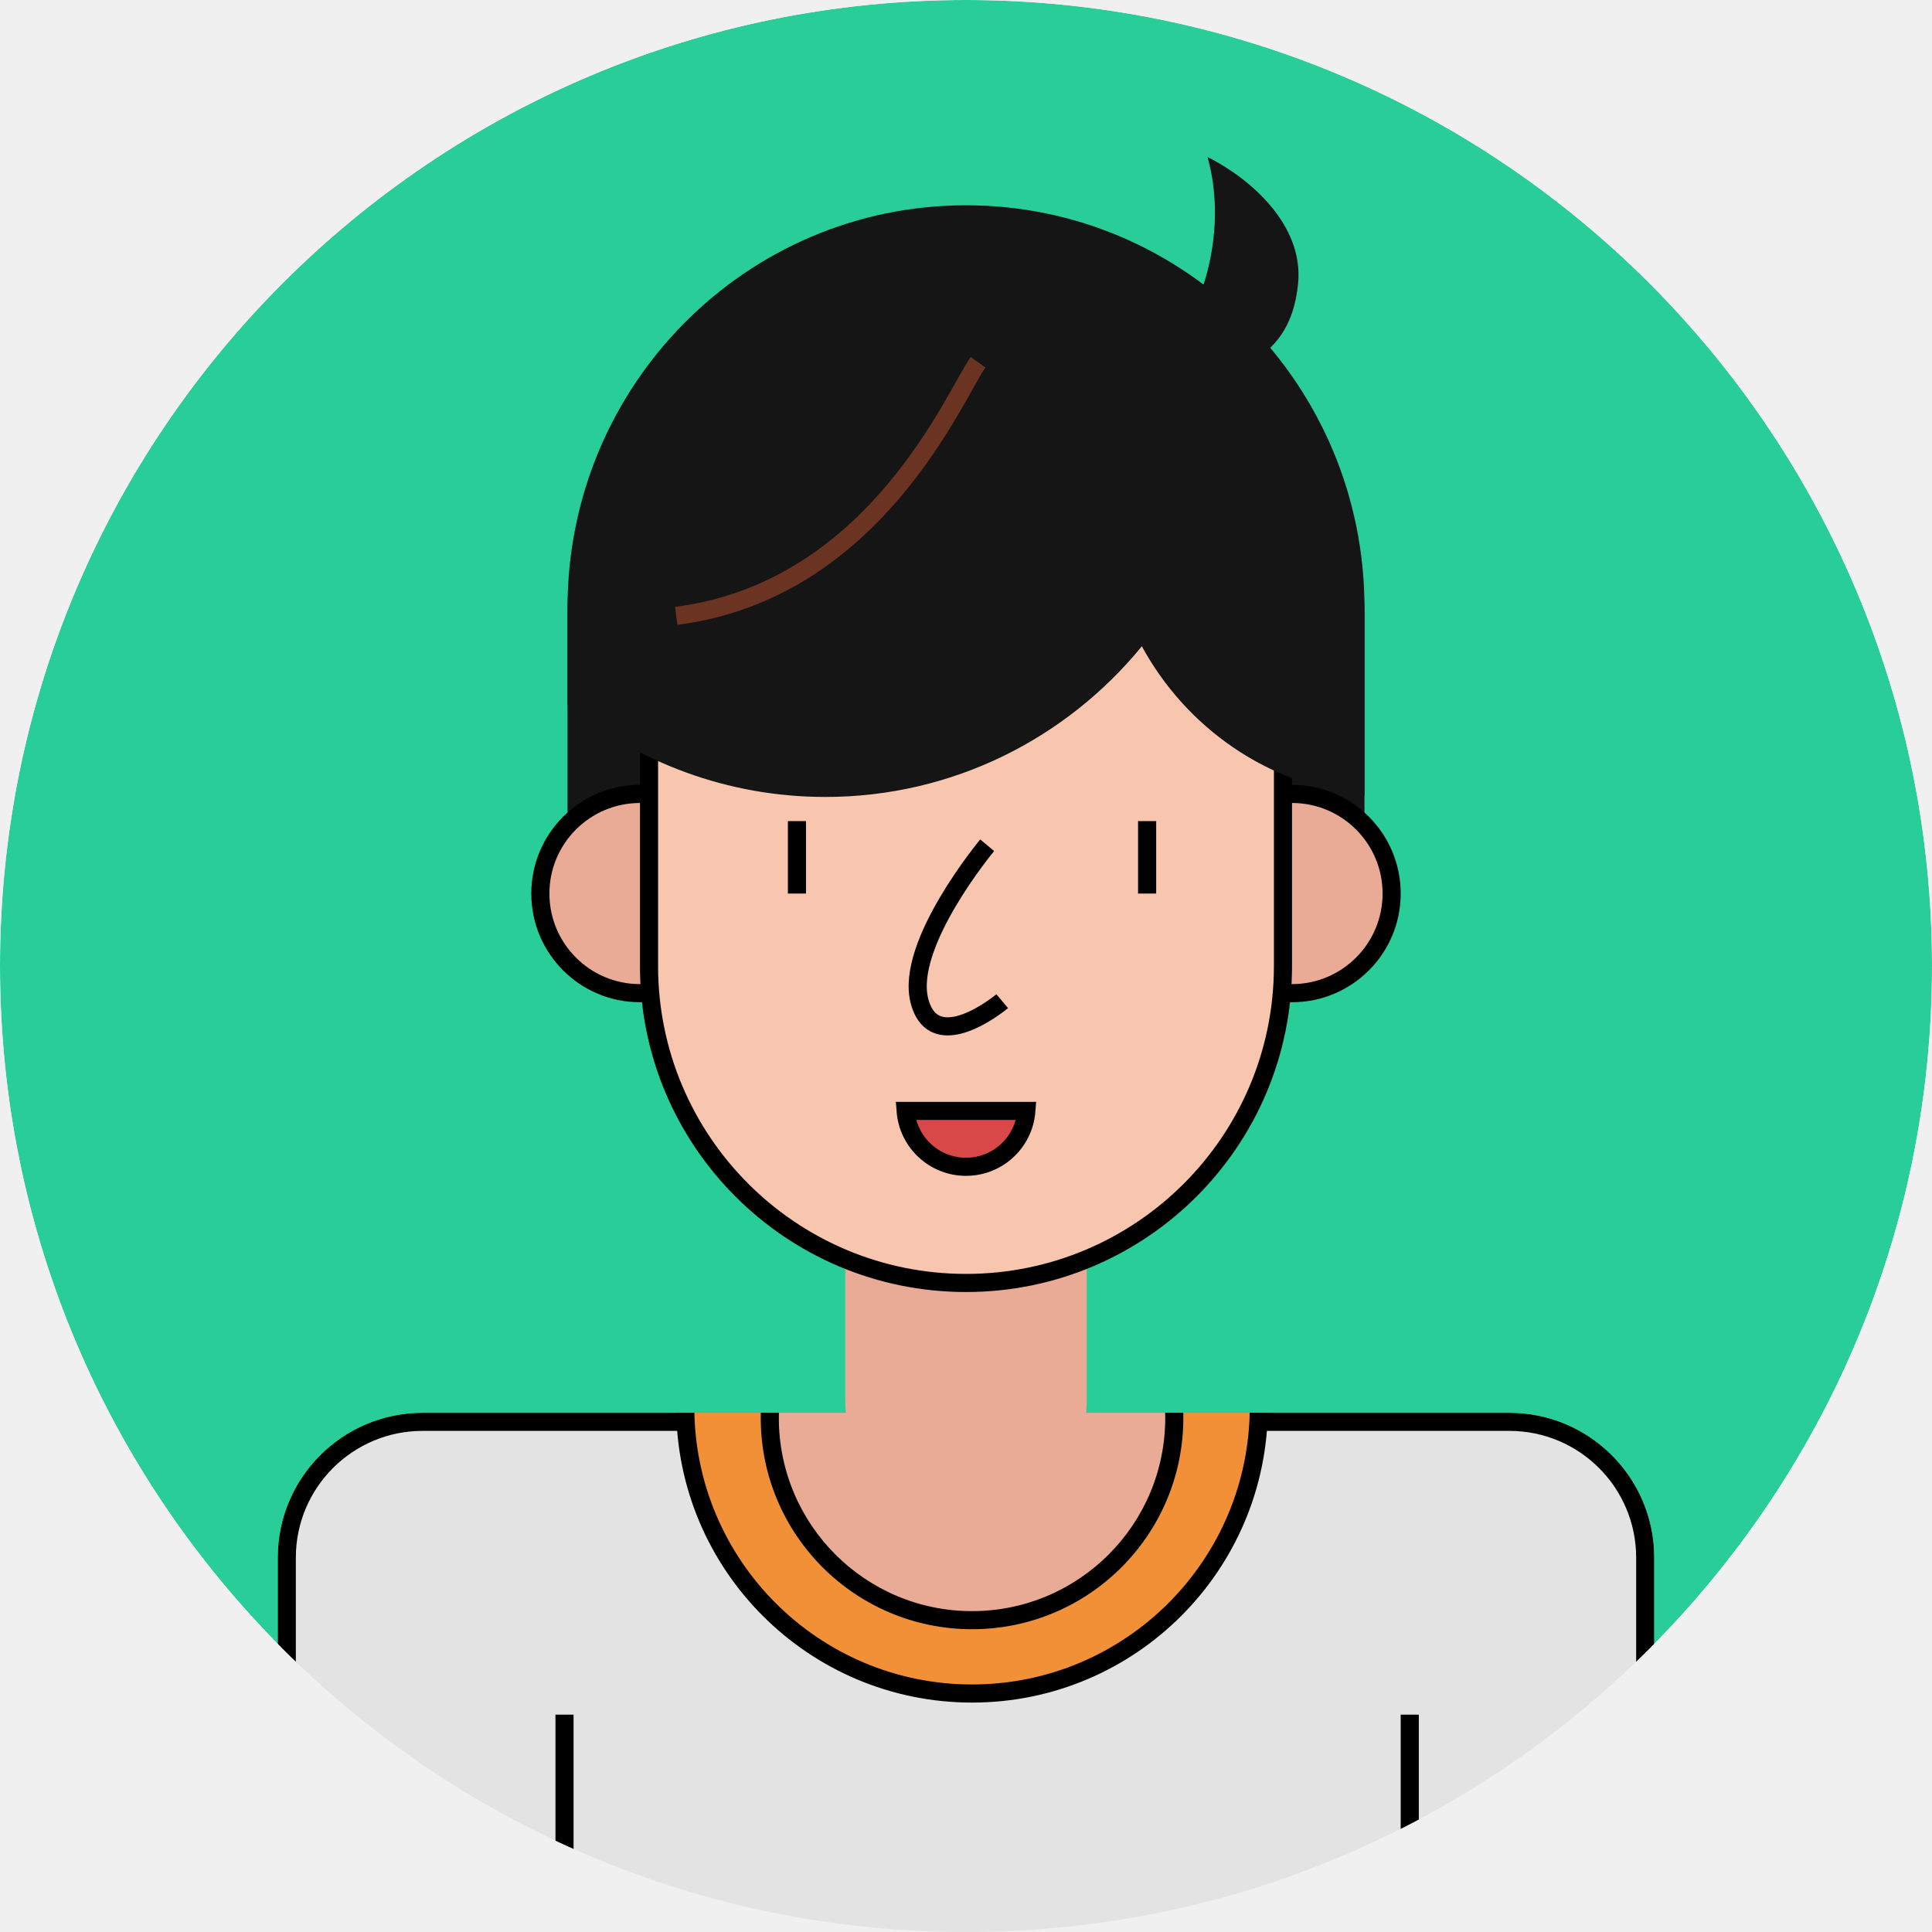
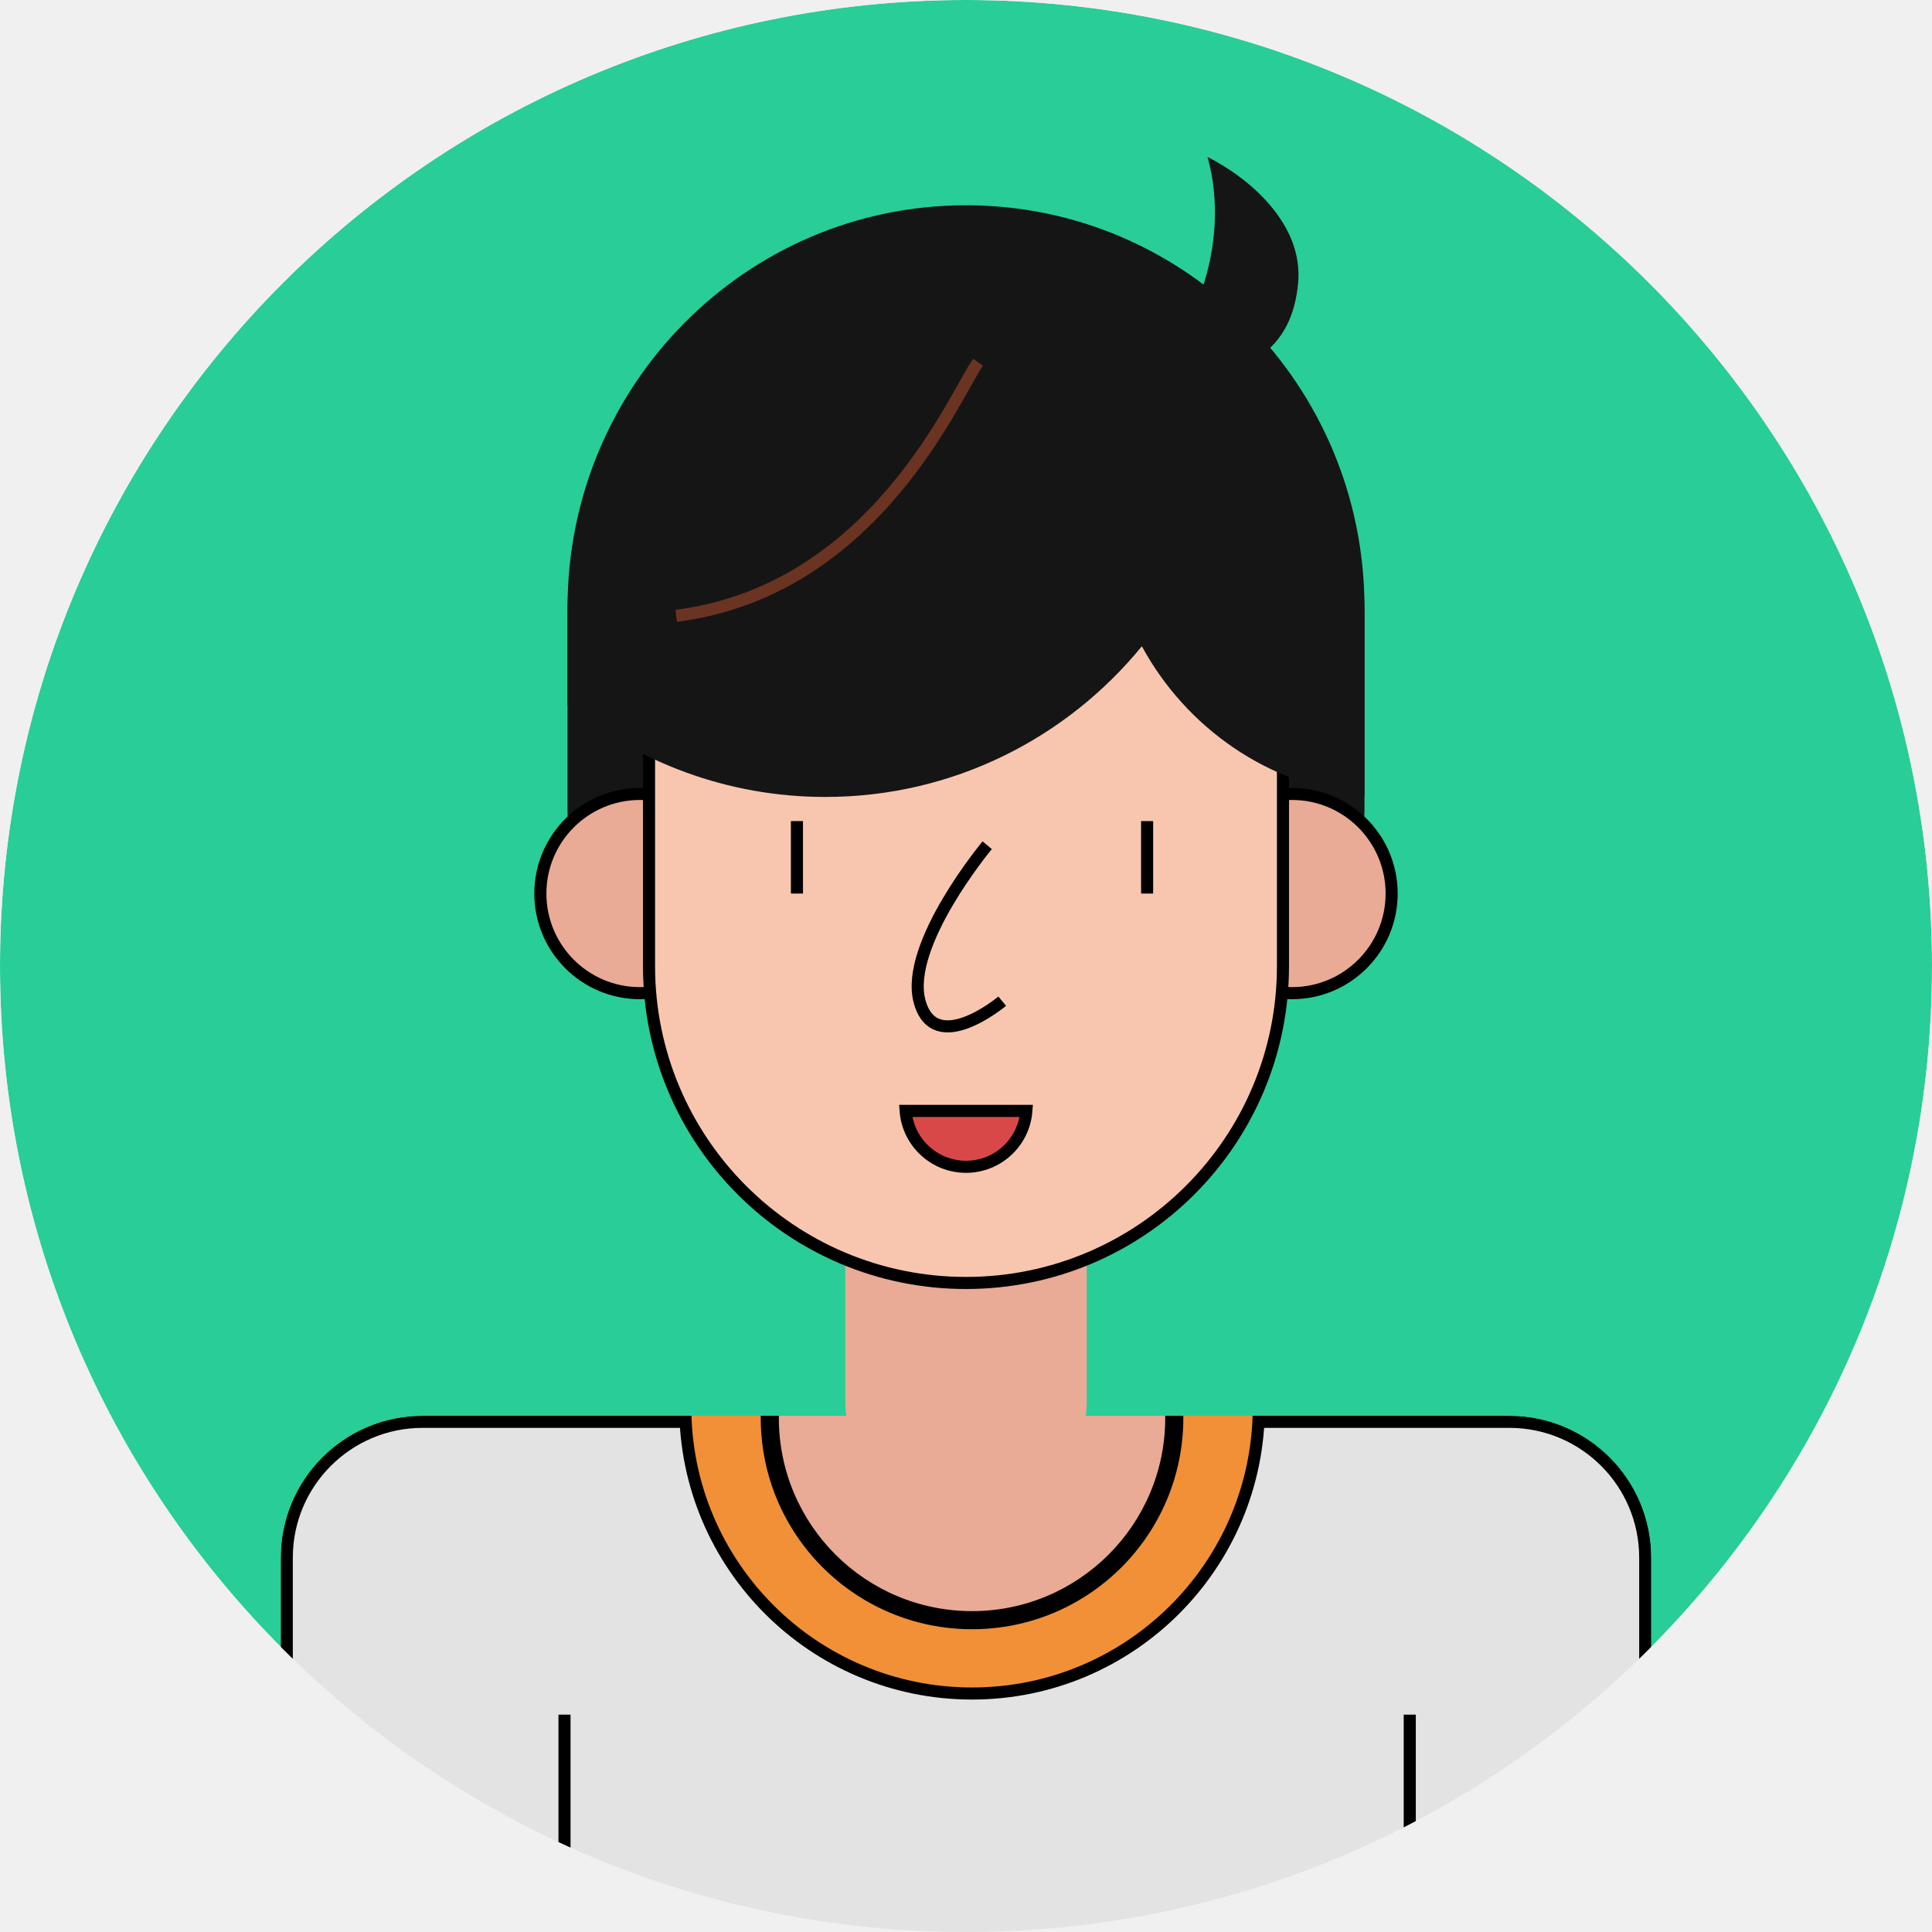
<svg xmlns="http://www.w3.org/2000/svg" width="160" height="160" viewBox="0 0 160 160" fill="none">
  <mask id="mask0" style="mask-type:alpha" maskUnits="userSpaceOnUse" x="0" y="0" width="160" height="160">
    <circle cx="80" cy="80" r="80" fill="#FFBF52" />
  </mask>
  <g mask="url(#mask0)">
    <circle cx="80" cy="80" r="80" fill="#29CD97" />
    <mask id="mask1" style="mask-type:alpha" maskUnits="userSpaceOnUse" x="23" y="117" width="114" height="80">
-       <path d="M23.75 129C23.75 122.787 28.787 117.75 35 117.75H125C131.213 117.75 136.25 122.787 136.25 129V196.25H23.75V129Z" fill="#F19036" stroke="black" stroke-width="1.5" />
+       <path d="M23.75 129C23.75 122.787 28.787 117.75 35 117.75H125C131.213 117.75 136.25 122.787 136.25 129V196.25H23.75V129Z" fill="#F19036" stroke="black" strokeWidth="1.5" />
    </mask>
    <g mask="url(#mask1)">
-       <path d="M23.75 129C23.75 122.787 28.787 117.75 35 117.75H125C131.213 117.75 136.25 122.787 136.25 129V196.25H23.75V129Z" fill="#E3E3E3" stroke="black" stroke-width="1.5" />
-       <circle cx="80.5" cy="116.5" r="23.75" fill="#F19036" stroke="black" stroke-width="1.5" />
+       <path d="M23.75 129C23.75 122.787 28.787 117.75 35 117.75H125C131.213 117.75 136.25 122.787 136.25 129V196.25H23.75V129Z" fill="#E3E3E3" stroke="black" strokeWidth="1.5" />
+       <circle cx="80.5" cy="116.5" r="23.75" fill="#F19036" stroke="black" strokeWidth="1.5" />
      <mask id="path-6-inside-1" fill="white">
        <path d="M98 117.427C98 127.092 90.165 134.927 80.5 134.927C70.835 134.927 63 127.092 63 117.427C63 107.762 70.835 99.927 80.5 99.927C90.165 99.927 98 107.762 98 117.427Z" />
      </mask>
      <path d="M98 117.427C98 127.092 90.165 134.927 80.5 134.927C70.835 134.927 63 127.092 63 117.427C63 107.762 70.835 99.927 80.5 99.927C90.165 99.927 98 107.762 98 117.427Z" fill="#E9AA96" />
      <path d="M96.5 117.427C96.5 126.263 89.337 133.427 80.5 133.427V136.427C90.993 136.427 99.5 127.92 99.5 117.427H96.5ZM80.5 133.427C71.663 133.427 64.5 126.263 64.5 117.427H61.5C61.5 127.92 70.007 136.427 80.5 136.427V133.427ZM64.5 117.427C64.5 108.59 71.663 101.427 80.5 101.427V98.427C70.007 98.427 61.5 106.933 61.5 117.427H64.5ZM80.5 101.427C89.337 101.427 96.5 108.59 96.5 117.427H99.5C99.5 106.933 90.993 98.427 80.5 98.427V101.427Z" fill="black" mask="url(#path-6-inside-1)" />
    </g>
    <path d="M70 100H90V116C90 121.523 85.523 126 80 126C74.477 126 70 121.523 70 116V100Z" fill="#E9AA96" />
    <path d="M113 67.167C113 72.597 108.597 77 103.167 77L56.833 77C51.403 77 47 72.597 47 67.167L47 51C47 32.775 61.775 18 80 18C98.225 18 113 32.775 113 51L113 67.167Z" fill="#151515" />
-     <circle cx="53" cy="74" r="8.25" fill="#E9AA96" stroke="black" stroke-width="1.5" />
-     <circle cx="107" cy="74" r="8.25" fill="#E9AA96" stroke="black" stroke-width="1.5" />
-     <path d="M53.75 56.167C53.75 50.966 57.966 46.75 63.167 46.75H96.833C102.034 46.75 106.25 50.966 106.25 56.167V80C106.25 94.498 94.498 106.25 80 106.25C65.502 106.25 53.75 94.498 53.75 80V56.167Z" fill="#F8C6AE" stroke="black" stroke-width="1.5" />
+     <circle cx="53" cy="74" r="8.25" fill="#E9AA96" stroke="black" strokeWidth="1.5" />
+     <circle cx="107" cy="74" r="8.25" fill="#E9AA96" stroke="black" strokeWidth="1.5" />
+     <path d="M53.75 56.167C53.75 50.966 57.966 46.75 63.167 46.75H96.833C102.034 46.75 106.25 50.966 106.25 56.167V80C106.25 94.498 94.498 106.25 80 106.25C65.502 106.25 53.75 94.498 53.75 80V56.167Z" fill="#F8C6AE" stroke="black" strokeWidth="1.5" />
    <path d="M68.353 66C78.905 66 88.333 61.142 94.564 53.521C98.236 60.281 105.038 65.062 113 65.876V50.32C113 31.918 98.225 17 80 17C61.775 17 47 31.918 47 50.32L47 58.378C52.834 63.145 60.263 66 68.353 66Z" fill="#151515" />
    <path d="M93 32C99 29.2 102 20 100 13C103.333 14.667 108 18.5 107.5 23.5C107 28.5 104 32 93 32Z" fill="#151515" />
-     <path d="M81.755 70C81.755 70 74.906 78.217 76.151 82.913C77.397 87.609 83 82.913 83 82.913" stroke="black" stroke-width="1.5" />
-     <path d="M66 68V74" stroke="black" stroke-width="1.5" />
-     <path d="M95 68V74" stroke="black" stroke-width="1.5" />
-     <path d="M75 92C75.197 94.589 77.36 96.629 80 96.629C82.64 96.629 84.803 94.589 85 92H75Z" fill="#D84848" stroke="black" stroke-width="1.5" />
-     <path d="M81 30C79.113 32.625 72.509 48.9 56 51" stroke="#6B3322" stroke-width="1.5" />
-     <line x1="46.75" y1="142" x2="46.75" y2="180" stroke="black" stroke-width="1.5" />
-     <line x1="116.75" y1="142" x2="116.75" y2="180" stroke="black" stroke-width="1.5" />
+     <path d="M81.755 70C81.755 70 74.906 78.217 76.151 82.913C77.397 87.609 83 82.913 83 82.913" stroke="black" strokeWidth="1.5" />
+     <path d="M66 68V74" stroke="black" strokeWidth="1.5" />
+     <path d="M95 68V74" stroke="black" strokeWidth="1.5" />
+     <path d="M75 92C75.197 94.589 77.36 96.629 80 96.629C82.64 96.629 84.803 94.589 85 92H75Z" fill="#D84848" stroke="black" strokeWidth="1.5" />
+     <path d="M81 30C79.113 32.625 72.509 48.9 56 51" stroke="#6B3322" strokeWidth="1.5" />
+     <line x1="46.75" y1="142" x2="46.75" y2="180" stroke="black" strokeWidth="1.5" />
+     <line x1="116.75" y1="142" x2="116.75" y2="180" stroke="black" strokeWidth="1.5" />
  </g>
</svg>
